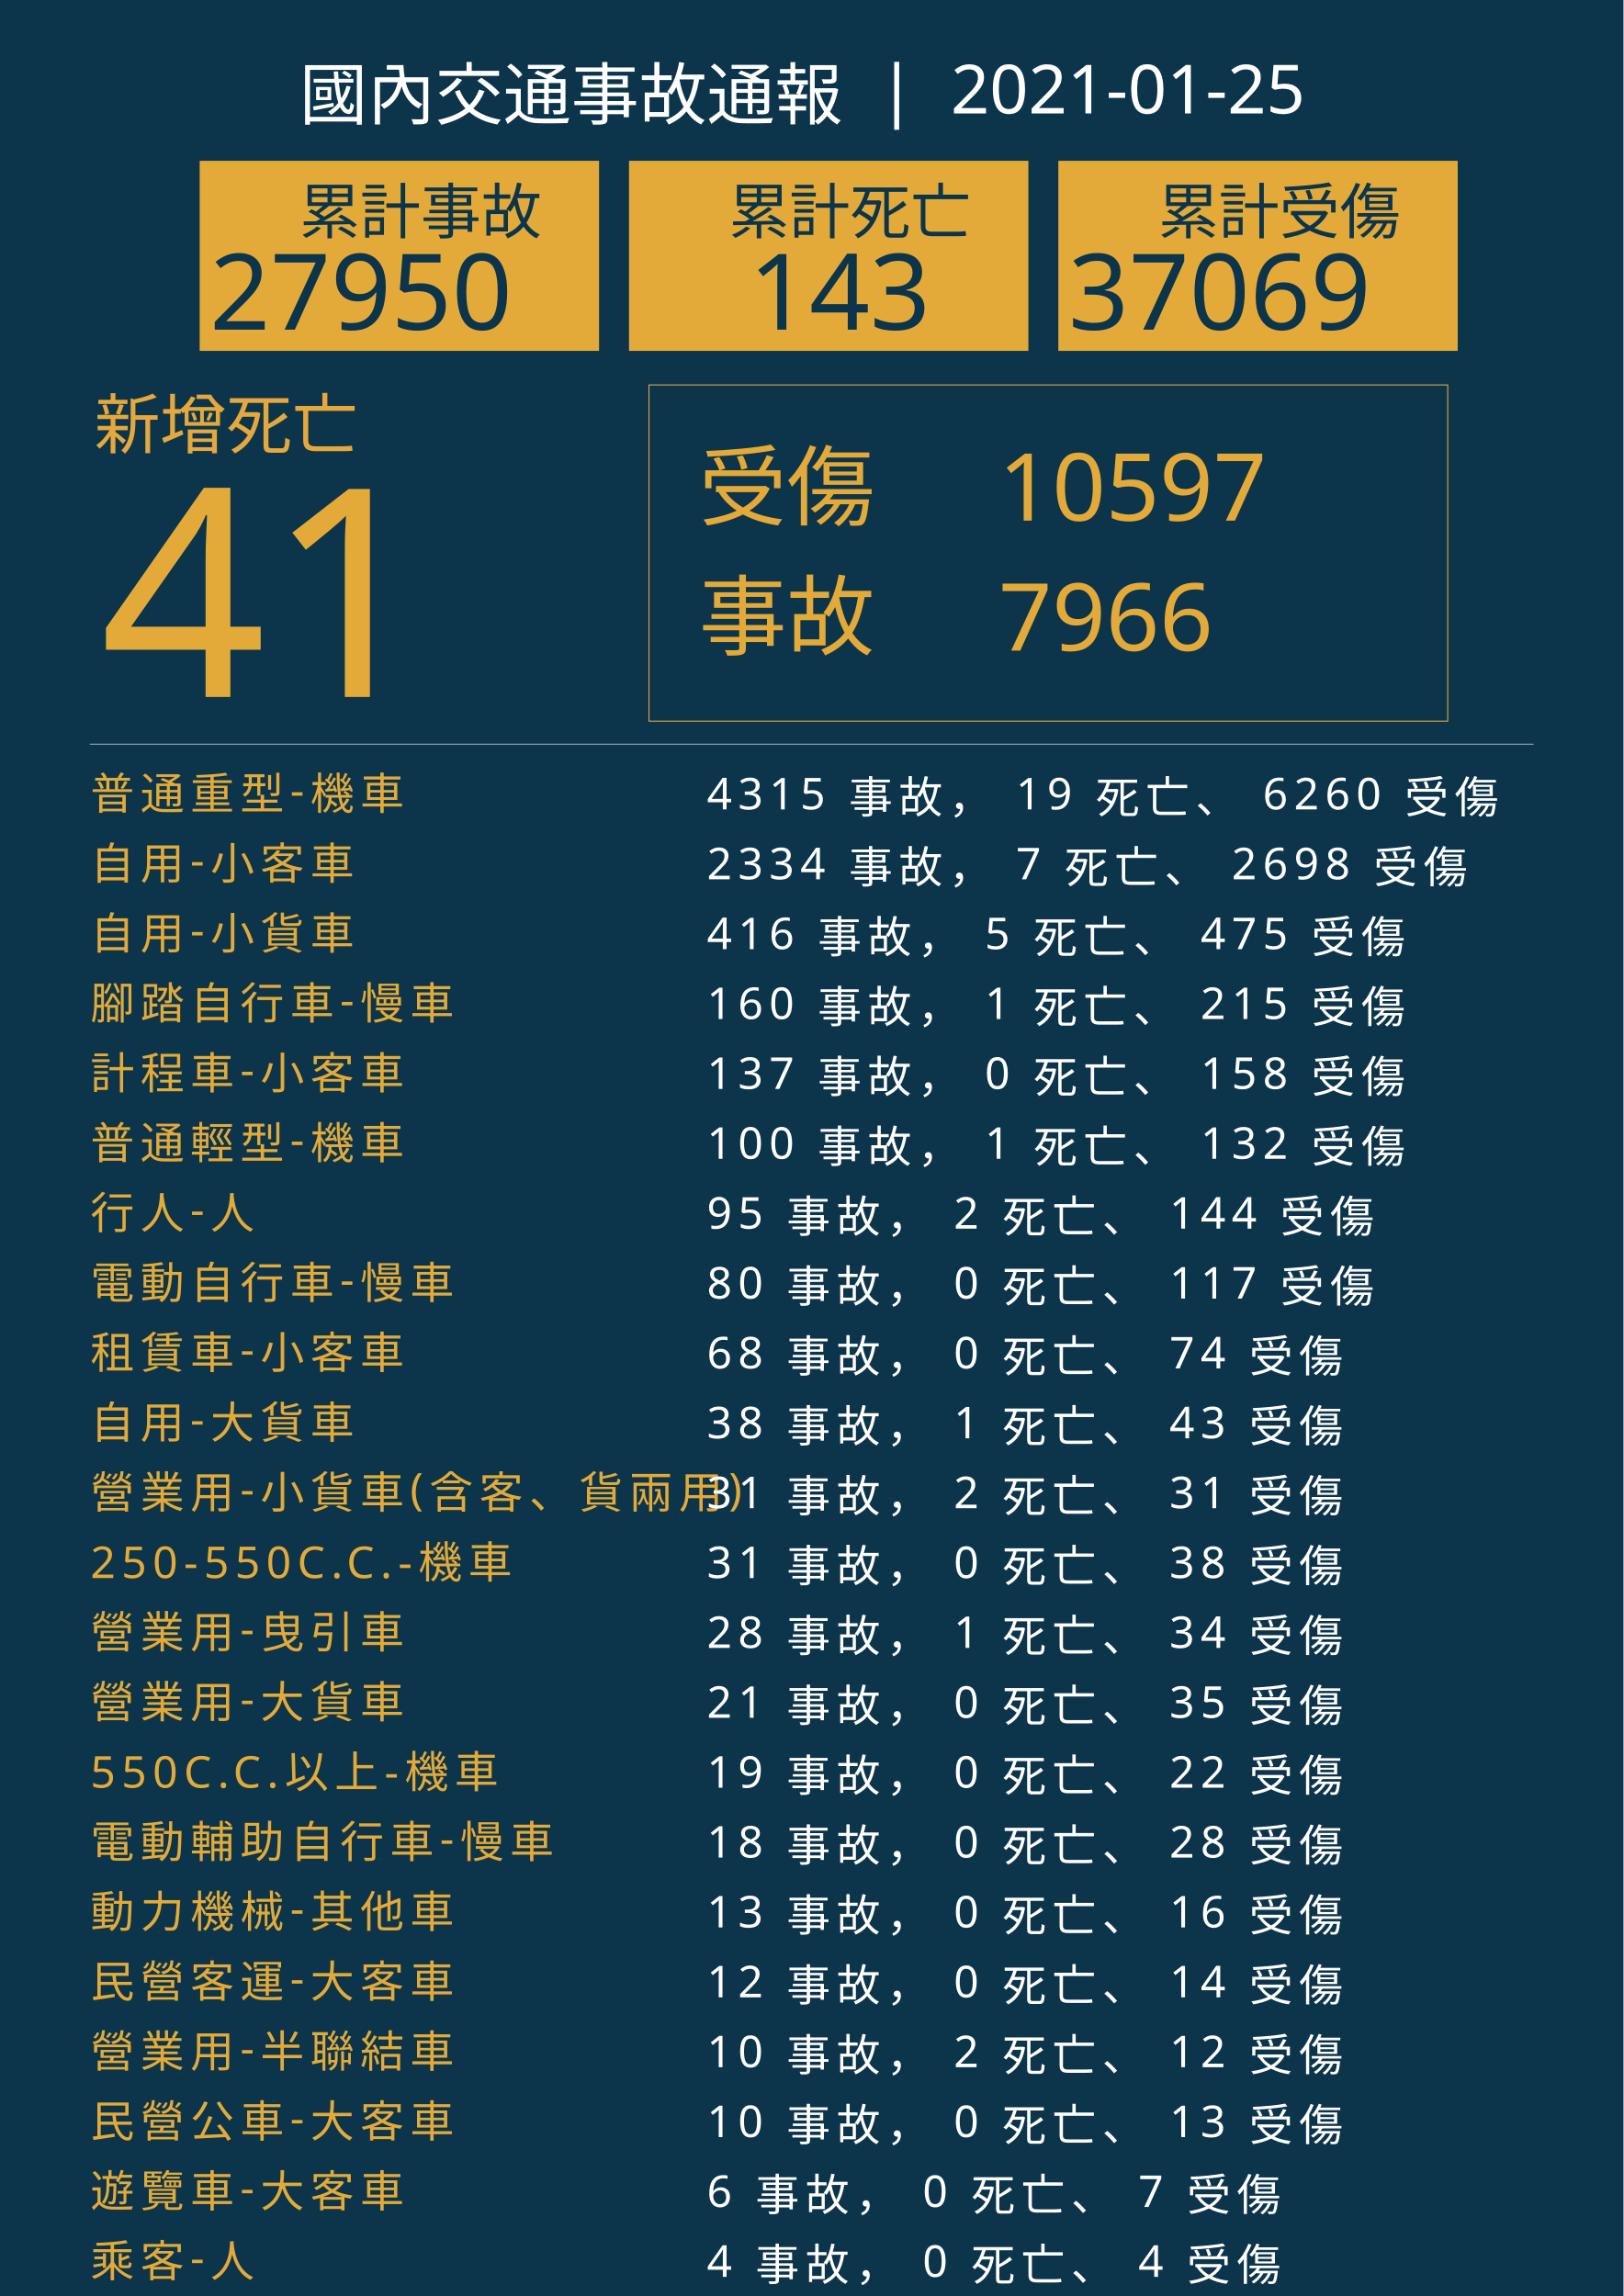
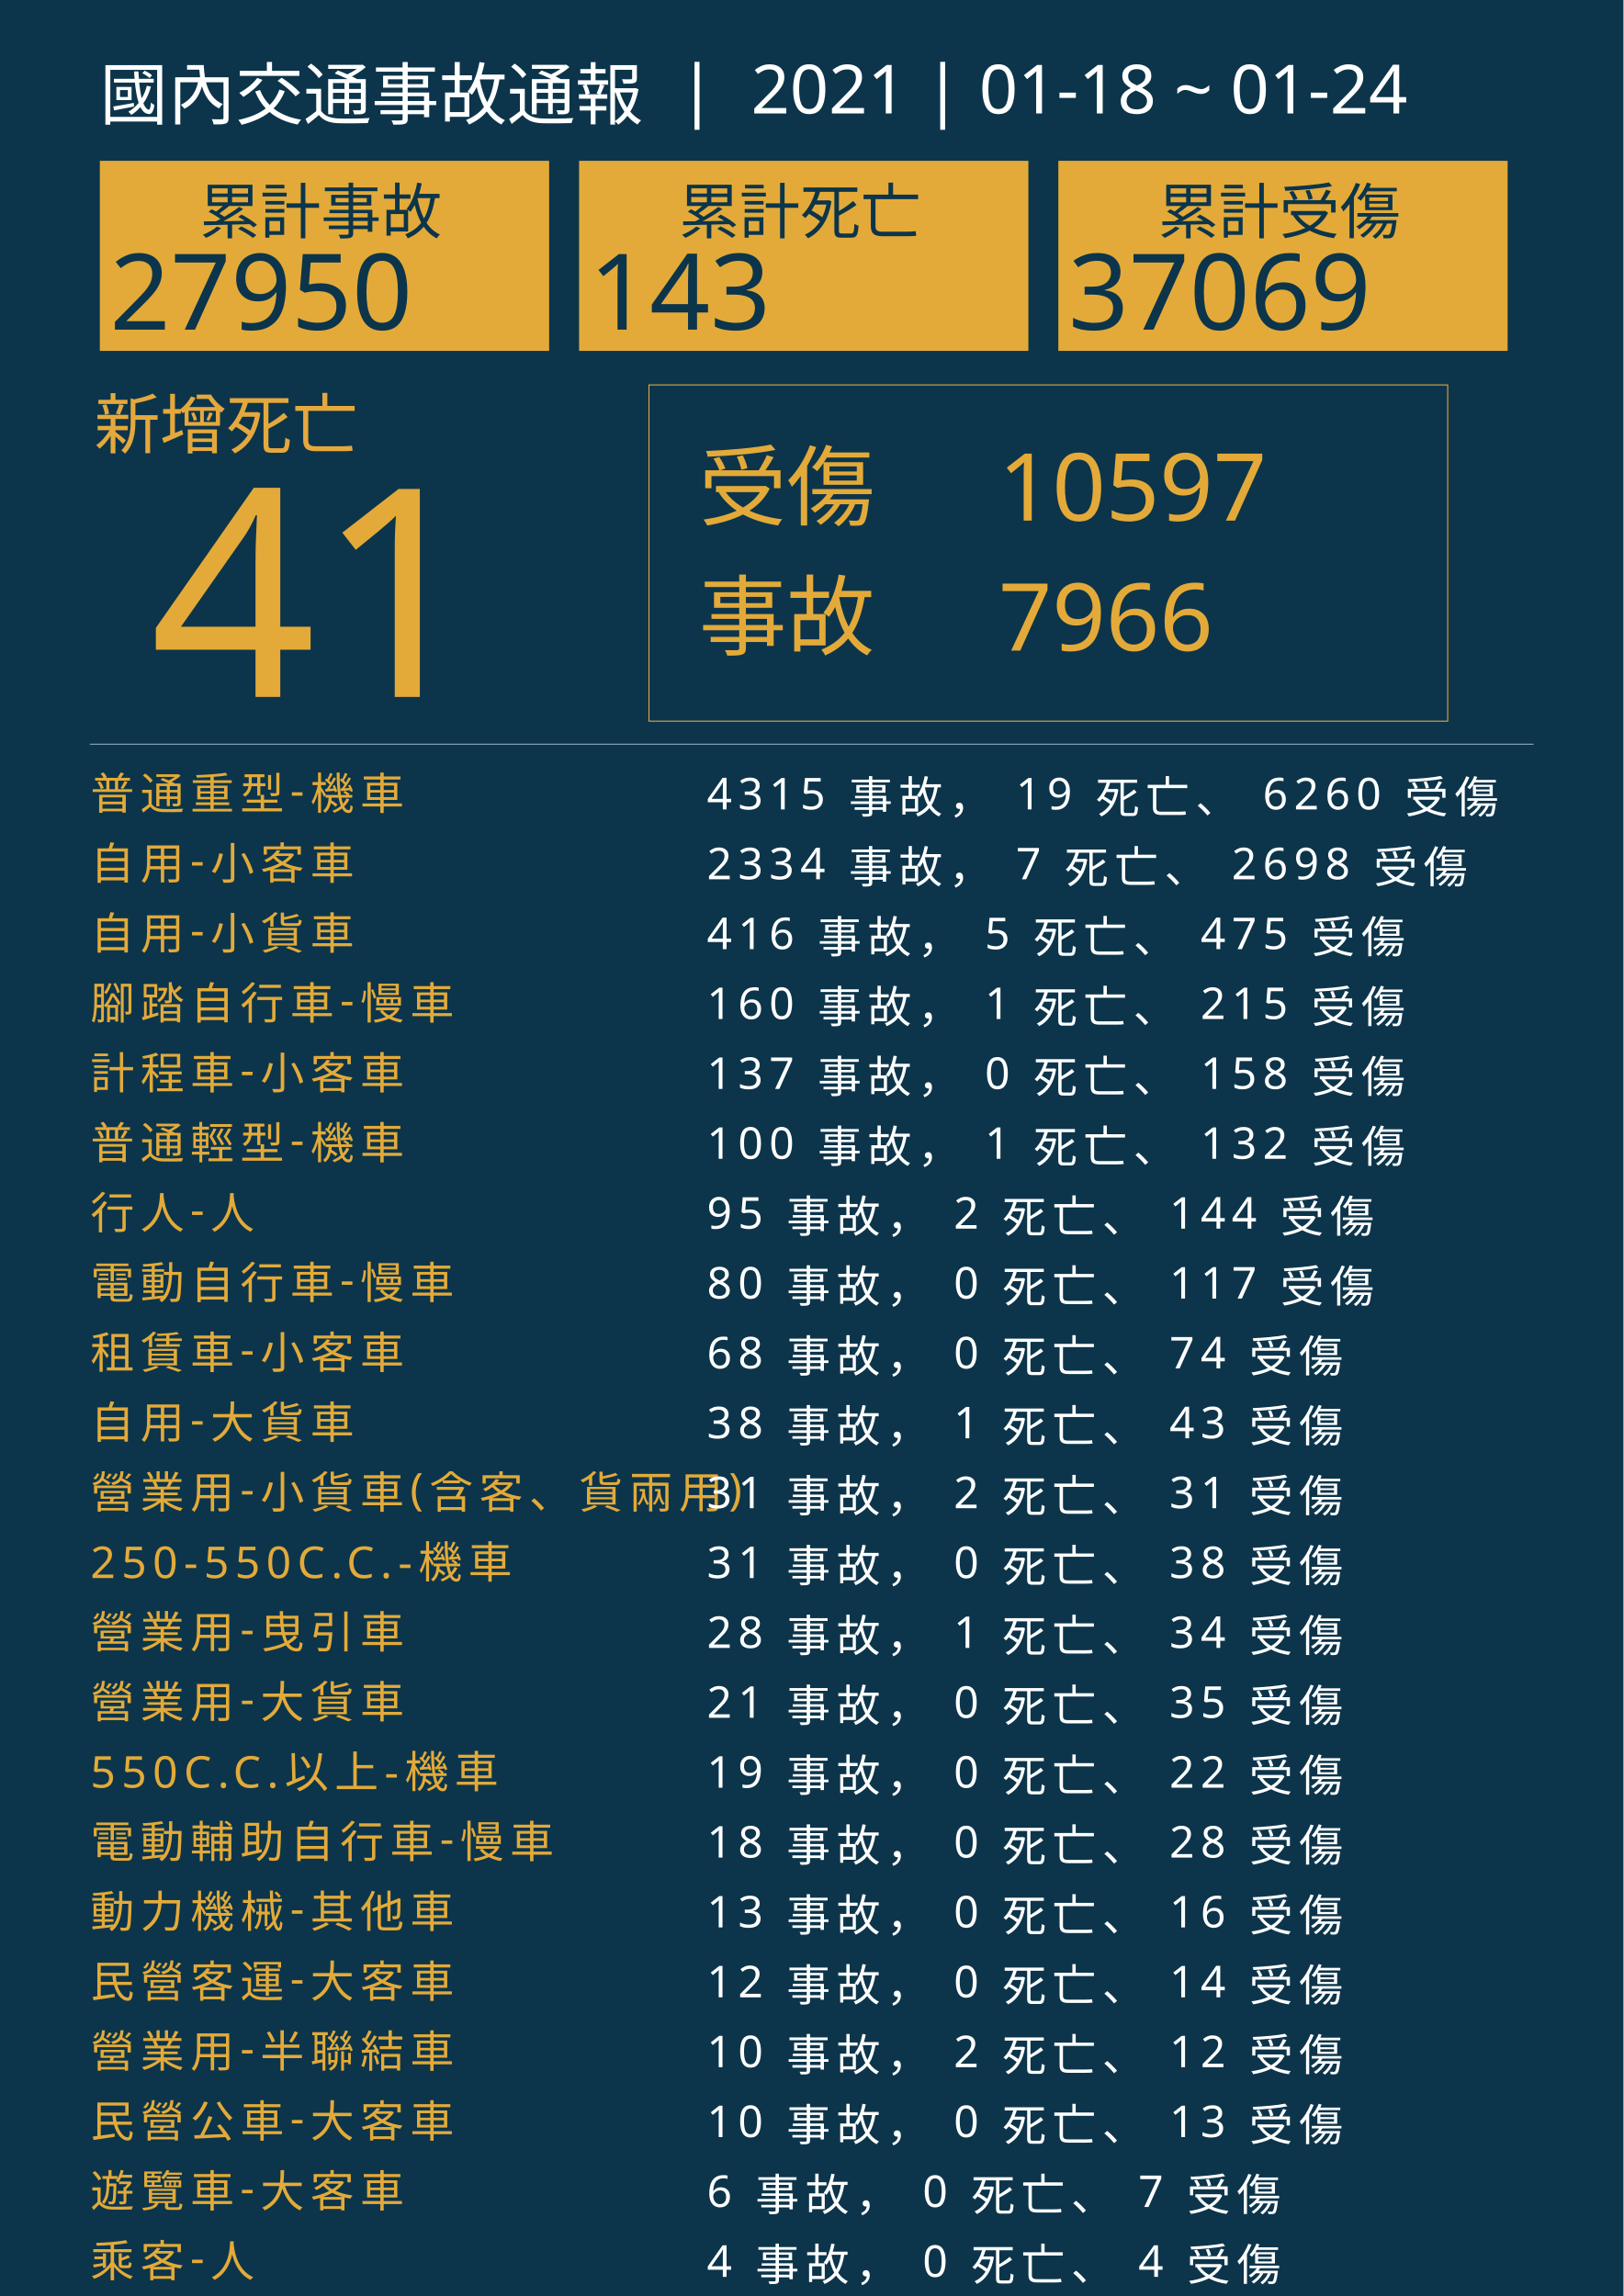
<svg xmlns="http://www.w3.org/2000/svg" version="1.1" id="圖層_1" x="0px" y="0px" viewBox="0 0 1626 2300" style="enable-background:new 0 0 1626 2300;" xml:space="preserve">
  <style type="text/css">
	.st0{fill:#0C354B;}
	.st1{fill:#E5A83D;}
	.st2{font-family:'NotoSansCJKtc-Bold-B5pc-H';}
	.st3{font-size:66px;}
	.st4{fill:#E3AA39;}
	.st5{font-family:'Arial-BoldMT';}
	.st6{font-size:291.776px;}
	.st7{fill:none;stroke:#E3AA39;stroke-miterlimit:10;}
	.st8{font-family:'NotoSansCJKtc-Light-B5pc-H';}
	.st9{font-size:88px;}
	.st10{font-family:'NotoSansCJKtc-Medium-B5pc-H';}
	.st11{font-size:94px;}
	.st12{fill:none;stroke:#8AAFC1;stroke-miterlimit:10;}
	.st13{font-size:60.649px;}
	.st14{font-size:106px;}
	.st15{fill:none;}
	.st16{font-size:44px;}
	.st17{letter-spacing:6;}
	.st18{fill:#FFFFFF;}
	.st19{letter-spacing:1;}
	.st20{font-size:68px;}
</style>
  <rect class="st0" width="1626" height="2300" />
  <text transform="matrix(1 0 0 1 94.5001 449.017)" class="st1 st2 st3">新增死亡</text>
  <g>
-     <text transform="matrix(1 0 0 1 100 698.1412)" class="st4 st5 st6">41</text>
+     <text transform="matrix(1 0 0 1 150 698.1412)" class="st4 st5 st6">41</text>
  </g>
  <g>
    <rect x="650" y="385.6" class="st7" width="800" height="336.8" />
    <g>
      <text transform="matrix(1 0 0 1 700 519.593)" class="st4 st8 st9">受傷</text>
      <text transform="matrix(1 0 0 1 1000 521.5084)" class="st4 st10 st11">10597</text>
      <text transform="matrix(1 0 0 1 1000 651.7274)" class="st4 st10 st11">7966</text>
      <text transform="matrix(1 0 0 1 700 649.4965)" class="st4 st8 st9">事故</text>
    </g>
  </g>
  <line class="st12" x1="90" y1="745.5" x2="1536" y2="745.5" />
  <g>
    <g>
-       <rect x="200" y="161.1" class="st4" width="400" height="190.4" />
+       <rect x="100" y="161.1" class="st4" width="450" height="190.4" />
      <g>
-         <text transform="matrix(1 0 0 1 300 233.9079)" class="st0 st10 st13">累計事故</text>
+         <text transform="matrix(1 0 0 1 200 233.9079)" class="st0 st10 st13">累計事故</text>
        <g>
-           <text transform="matrix(1 0 0 1 210 330.2121)" class="st0 st5 st14">27950</text>
+           <text transform="matrix(1 0 0 1 110 330.2121)" class="st0 st5 st14">27950</text>
        </g>
      </g>
    </g>
    <g>
-       <rect x="630" y="161.1" class="st4" width="400" height="190.4" />
+       <rect x="580" y="161.1" class="st4" width="450" height="190.4" />
      <g>
-         <text transform="matrix(1 0 0 1 730 233.908)" class="st0 st10 st13">累計死亡</text>
+         <text transform="matrix(1 0 0 1 680 233.908)" class="st0 st10 st13">累計死亡</text>
        <g>
-           <text transform="matrix(1 0 0 1 750 330.2122)" class="st0 st5 st14">143</text>
+           <text transform="matrix(1 0 0 1 590 330.2122)" class="st0 st5 st14">143</text>
        </g>
      </g>
    </g>
    <g>
-       <rect x="1060" y="161.1" class="st4" width="400" height="190.4" />
+       <rect x="1060" y="161.1" class="st4" width="450" height="190.4" />
      <g>
        <text transform="matrix(1 0 0 1 1160 233.908)" class="st0 st10 st13">累計受傷</text>
        <g>
          <text transform="matrix(1 0 0 1 1070 330.2122)" class="st0 st5 st14">37069</text>
        </g>
      </g>
    </g>
  </g>
  <rect x="90.6" y="772.1" class="st15" width="1141.8" height="314.8" />
  <text transform="matrix(1 0 0 1 90.5591 810.7965)">
    <tspan x="0" y="0" class="st4 st10 st16 st17">普通重型-機車</tspan>
    <tspan x="600" y="0" class="st18 st10 st16 st17"> 4315 事故， 19 死亡、 6260 受傷</tspan>
    <tspan x="0" y="70" class="st4 st10 st16 st17">自用-小客車</tspan>
    <tspan x="600" y="70" class="st18 st10 st16 st17"> 2334 事故， 7 死亡、 2698 受傷</tspan>
    <tspan x="0" y="140" class="st4 st10 st16 st17">自用-小貨車</tspan>
    <tspan x="600" y="140" class="st18 st10 st16 st17"> 416 事故， 5 死亡、 475 受傷</tspan>
    <tspan x="0" y="210" class="st4 st10 st16 st17">腳踏自行車-慢車</tspan>
    <tspan x="600" y="210" class="st18 st10 st16 st17"> 160 事故， 1 死亡、 215 受傷</tspan>
    <tspan x="0" y="280" class="st4 st10 st16 st17">計程車-小客車</tspan>
    <tspan x="600" y="280" class="st18 st10 st16 st17"> 137 事故， 0 死亡、 158 受傷</tspan>
    <tspan x="0" y="350" class="st4 st10 st16 st17">普通輕型-機車</tspan>
    <tspan x="600" y="350" class="st18 st10 st16 st17"> 100 事故， 1 死亡、 132 受傷</tspan>
    <tspan x="0" y="420" class="st4 st10 st16 st17">行人-人</tspan>
    <tspan x="600" y="420" class="st18 st10 st16 st17"> 95 事故， 2 死亡、 144 受傷</tspan>
    <tspan x="0" y="490" class="st4 st10 st16 st17">電動自行車-慢車</tspan>
    <tspan x="600" y="490" class="st18 st10 st16 st17"> 80 事故， 0 死亡、 117 受傷</tspan>
    <tspan x="0" y="560" class="st4 st10 st16 st17">租賃車-小客車</tspan>
    <tspan x="600" y="560" class="st18 st10 st16 st17"> 68 事故， 0 死亡、 74 受傷</tspan>
    <tspan x="0" y="630" class="st4 st10 st16 st17">自用-大貨車</tspan>
    <tspan x="600" y="630" class="st18 st10 st16 st17"> 38 事故， 1 死亡、 43 受傷</tspan>
    <tspan x="0" y="700" class="st4 st10 st16 st17">營業用-小貨車(含客、貨兩用)</tspan>
    <tspan x="600" y="700" class="st18 st10 st16 st17"> 31 事故， 2 死亡、 31 受傷</tspan>
    <tspan x="0" y="770" class="st4 st10 st16 st17">250-550C.C.-機車</tspan>
    <tspan x="600" y="770" class="st18 st10 st16 st17"> 31 事故， 0 死亡、 38 受傷</tspan>
    <tspan x="0" y="840" class="st4 st10 st16 st17">營業用-曳引車</tspan>
    <tspan x="600" y="840" class="st18 st10 st16 st17"> 28 事故， 1 死亡、 34 受傷</tspan>
    <tspan x="0" y="910" class="st4 st10 st16 st17">營業用-大貨車</tspan>
    <tspan x="600" y="910" class="st18 st10 st16 st17"> 21 事故， 0 死亡、 35 受傷</tspan>
    <tspan x="0" y="980" class="st4 st10 st16 st17">550C.C.以上-機車</tspan>
    <tspan x="600" y="980" class="st18 st10 st16 st17"> 19 事故， 0 死亡、 22 受傷</tspan>
    <tspan x="0" y="1050" class="st4 st10 st16 st17">電動輔助自行車-慢車</tspan>
    <tspan x="600" y="1050" class="st18 st10 st16 st17"> 18 事故， 0 死亡、 28 受傷</tspan>
    <tspan x="0" y="1120" class="st4 st10 st16 st17">動力機械-其他車</tspan>
    <tspan x="600" y="1120" class="st18 st10 st16 st17"> 13 事故， 0 死亡、 16 受傷</tspan>
    <tspan x="0" y="1190" class="st4 st10 st16 st17">民營客運-大客車</tspan>
    <tspan x="600" y="1190" class="st18 st10 st16 st17"> 12 事故， 0 死亡、 14 受傷</tspan>
    <tspan x="0" y="1260" class="st4 st10 st16 st17">營業用-半聯結車</tspan>
    <tspan x="600" y="1260" class="st18 st10 st16 st17"> 10 事故， 2 死亡、 12 受傷</tspan>
    <tspan x="0" y="1330" class="st4 st10 st16 st17">民營公車-大客車</tspan>
    <tspan x="600" y="1330" class="st18 st10 st16 st17"> 10 事故， 0 死亡、 13 受傷</tspan>
    <tspan x="0" y="1400" class="st4 st10 st16 st17">遊覽車-大客車</tspan>
    <tspan x="600" y="1400" class="st18 st10 st16 st17"> 6 事故， 0 死亡、 7 受傷</tspan>
    <tspan x="0" y="1470" class="st4 st10 st16 st17">乘客-人</tspan>
    <tspan x="600" y="1470" class="st18 st10 st16 st17"> 4 事故， 0 死亡、 4 受傷</tspan>
    <tspan x="0" y="1540" class="st4 st10 st16 st17">警備車-特種車</tspan>
    <tspan x="600" y="1540" class="st18 st10 st16 st17"> 3 事故， 0 死亡、 4 受傷</tspan>
    <tspan x="0" y="1610" class="st4 st10 st16 st17">公營公車-大客車</tspan>
    <tspan x="600" y="1610" class="st18 st10 st16 st17"> 3 事故， 0 死亡、 3 受傷</tspan>
    <tspan x="0" y="1680" class="st4 st10 st16 st17">其他人-人</tspan>
    <tspan x="600" y="1680" class="st18 st10 st16 st17"> 2 事故， 0 死亡、 3 受傷</tspan>
    <tspan x="0" y="1750" class="st4 st10 st16 st17">其他慢車-慢車</tspan>
    <tspan x="600" y="1750" class="st18 st10 st16 st17"> 2 事故， 0 死亡、 3 受傷</tspan>
    <tspan x="0" y="1820" class="st4 st10 st16 st17">自用-半聯結車</tspan>
    <tspan x="600" y="1820" class="st18 st10 st16 st17"> 1 事故， 0 死亡、 1 受傷</tspan>
    <tspan x="0" y="1890" class="st4 st10 st16 st17">救護車-特種車</tspan>
    <tspan x="600" y="1890" class="st18 st10 st16 st17"> 1 事故， 0 死亡、 1 受傷</tspan>
    <tspan x="0" y="1960" class="st4 st10 st16 st17">農耕用車-其他車</tspan>
    <tspan x="600" y="1960" class="st18 st10 st16 st17"> 1 事故， 0 死亡、 2 受傷</tspan>
    <tspan x="0" y="2030" class="st4 st10 st16 st17">營業用-全聯結車</tspan>
    <tspan x="600" y="2030" class="st18 st10 st16 st17"> 1 事故， 0 死亡、 1 受傷</tspan>
    <tspan x="0" y="2100" class="st4 st10 st16 st17">其他車-其他車</tspan>
    <tspan x="600" y="2100" class="st18 st10 st16 st17"> 1 事故， 0 死亡、 3 受傷</tspan>
    <tspan x="0" y="2170" class="st4 st10 st16 st17">人力車-慢車</tspan>
    <tspan x="600" y="2170" class="st18 st10 st16 st17"> 1 事故， 0 死亡、 1 受傷</tspan>
    <tspan x="0" y="2240" class="st4 st10 st16 st17">自用-全聯結車</tspan>
    <tspan x="600" y="2240" class="st18 st10 st16 st17"> 1 事故， 0 死亡、 2 受傷</tspan>
    <tspan x="0" y="2310" class="st4 st10 st16 st17">其他特種車-特種車</tspan>
    <tspan x="600" y="2310" class="st18 st10 st16 st17"> 1 事故， 0 死亡、 1 受傷</tspan>
    <tspan x="0" y="2380" class="st4 st10 st16 st17">公營客運-大客車</tspan>
    <tspan x="600" y="2380" class="st18 st10 st16 st17"> 1 事故， 0 死亡、 1 受傷</tspan>
    <tspan x="0" y="2450" class="st4 st10 st16 st17">小型輕型-機車</tspan>
    <tspan x="600" y="2450" class="st18 st10 st16 st17"> 1 事故， 0 死亡、 1 受傷</tspan>
  </text>
-   <text transform="matrix(1 0 0 1 300 119.2712)" class="st18 st8 st20">國內交通事故通報  |  2021-01-25</text>
+   <text transform="matrix(1 0 0 1 100 119.2712)" class="st18 st8 st20">國內交通事故通報  |  2021 | 01-18 ~ 01-24</text>
</svg>
